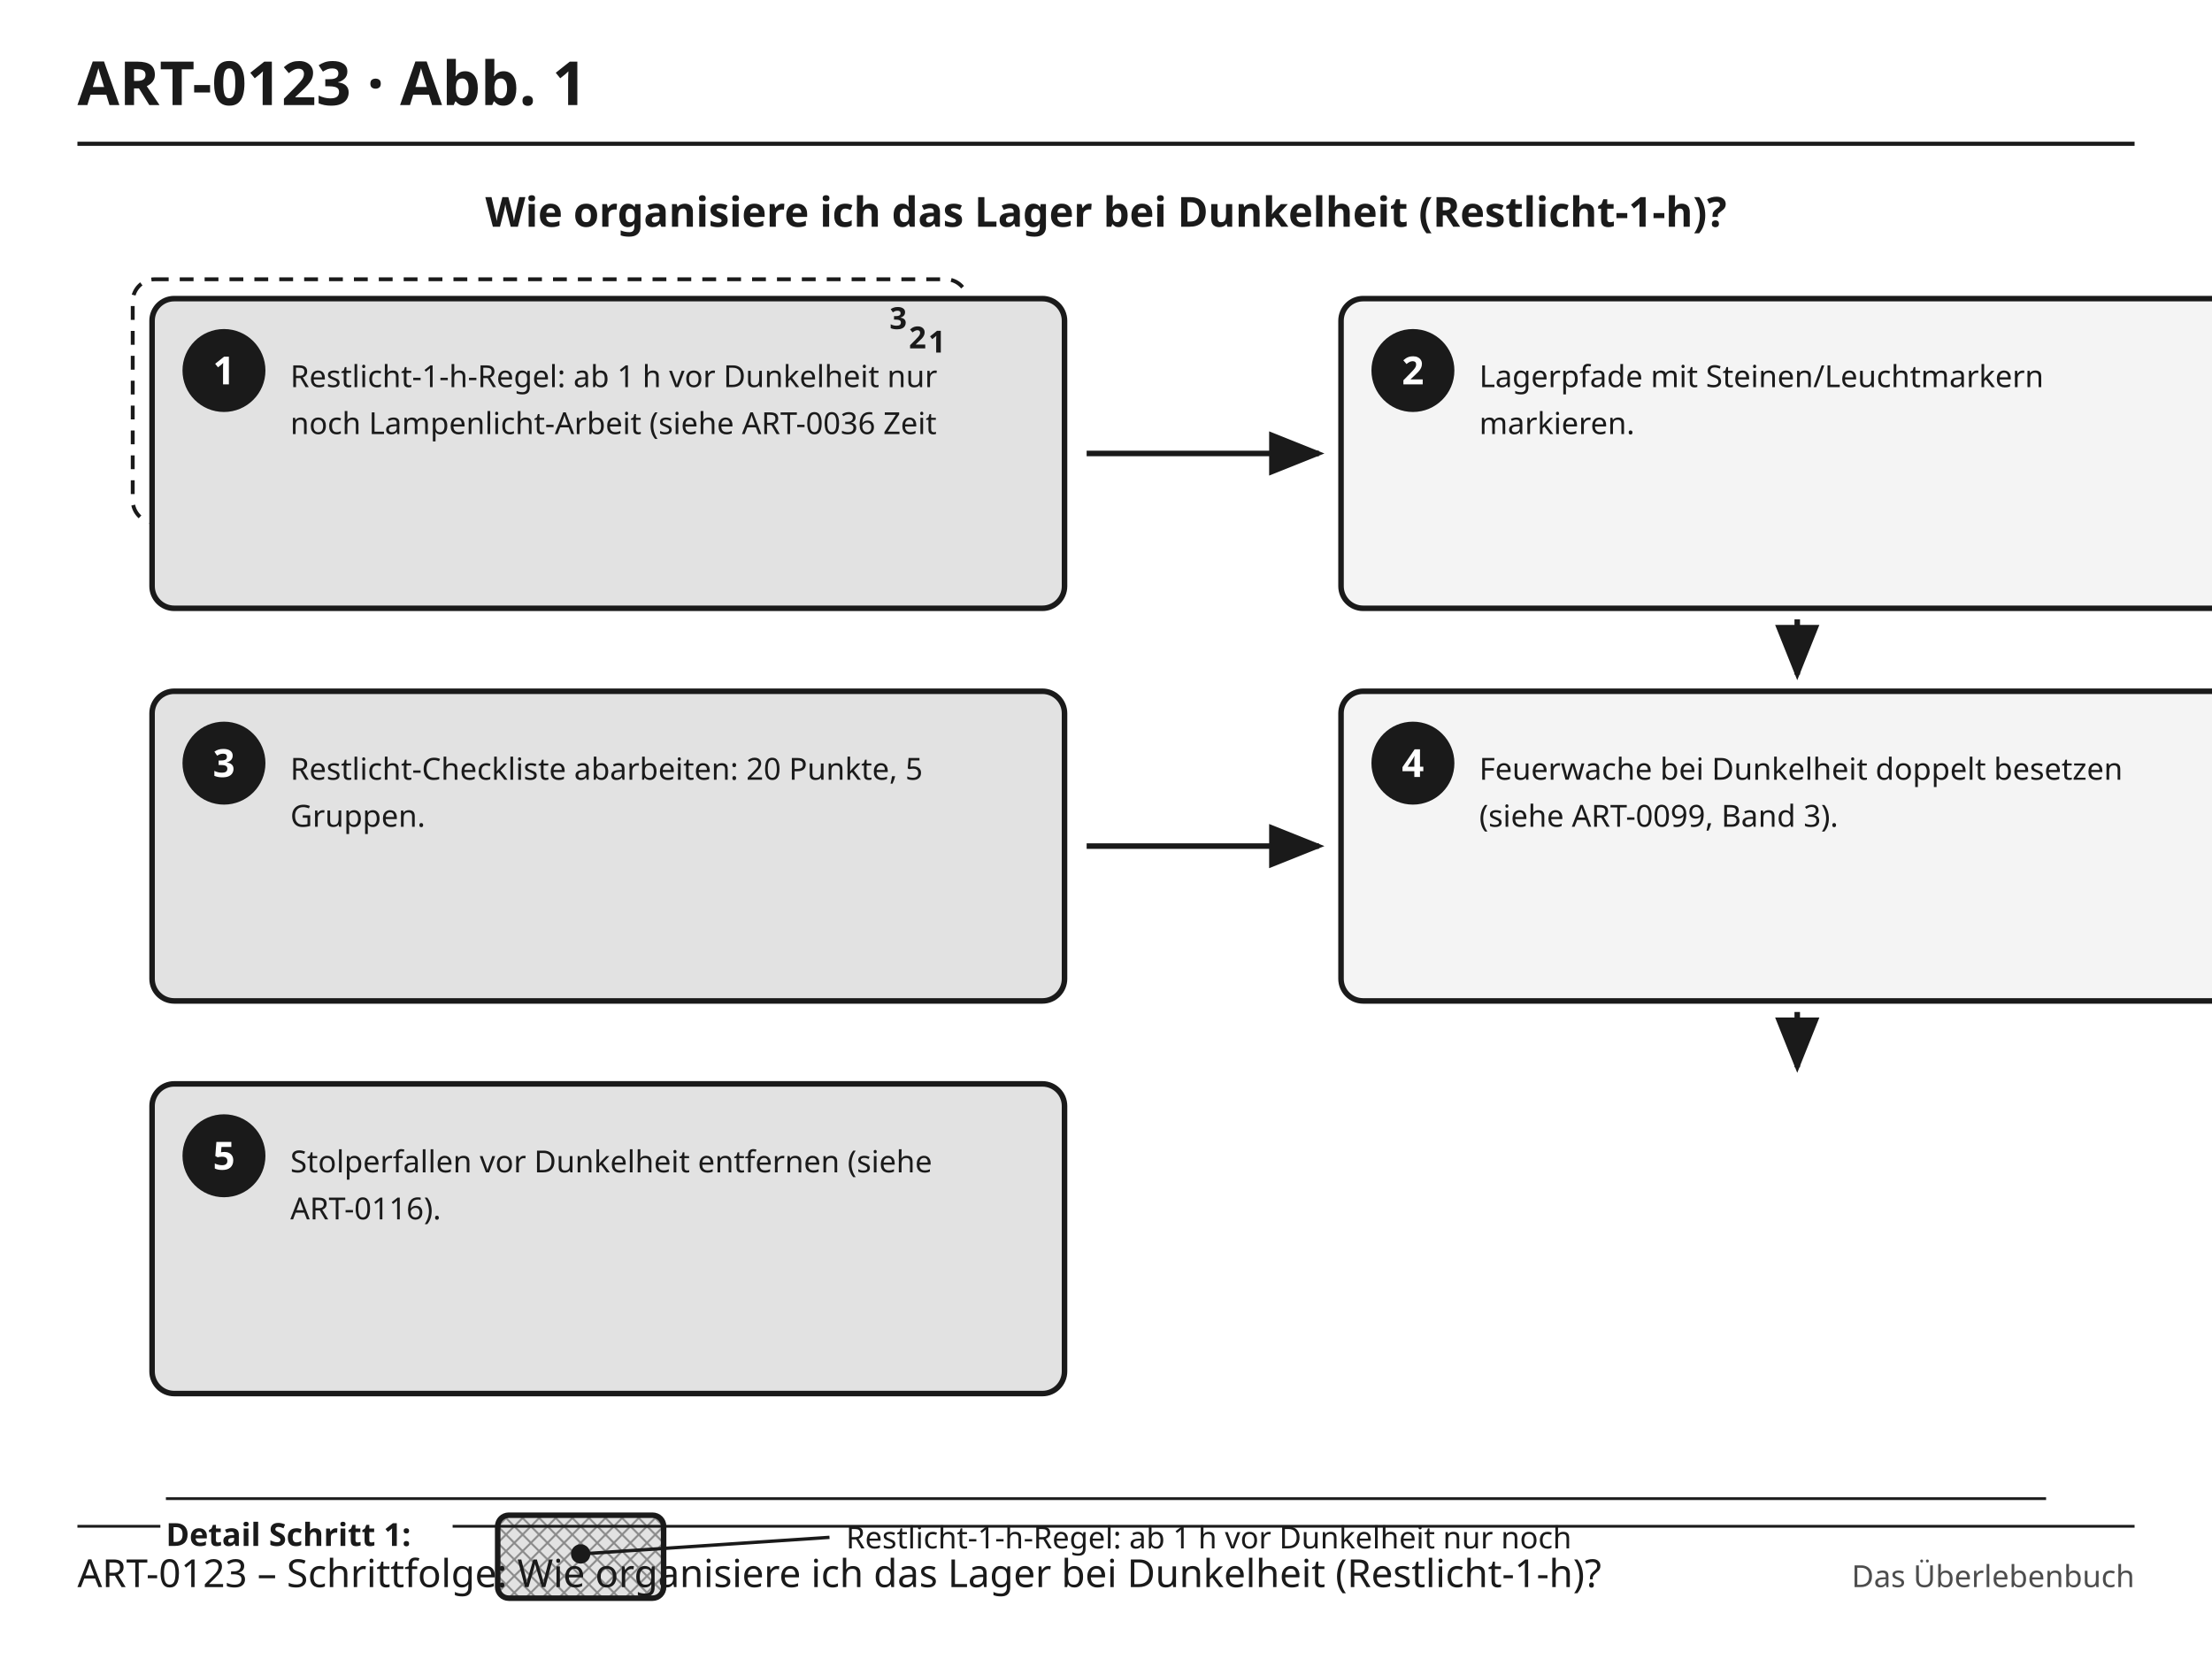
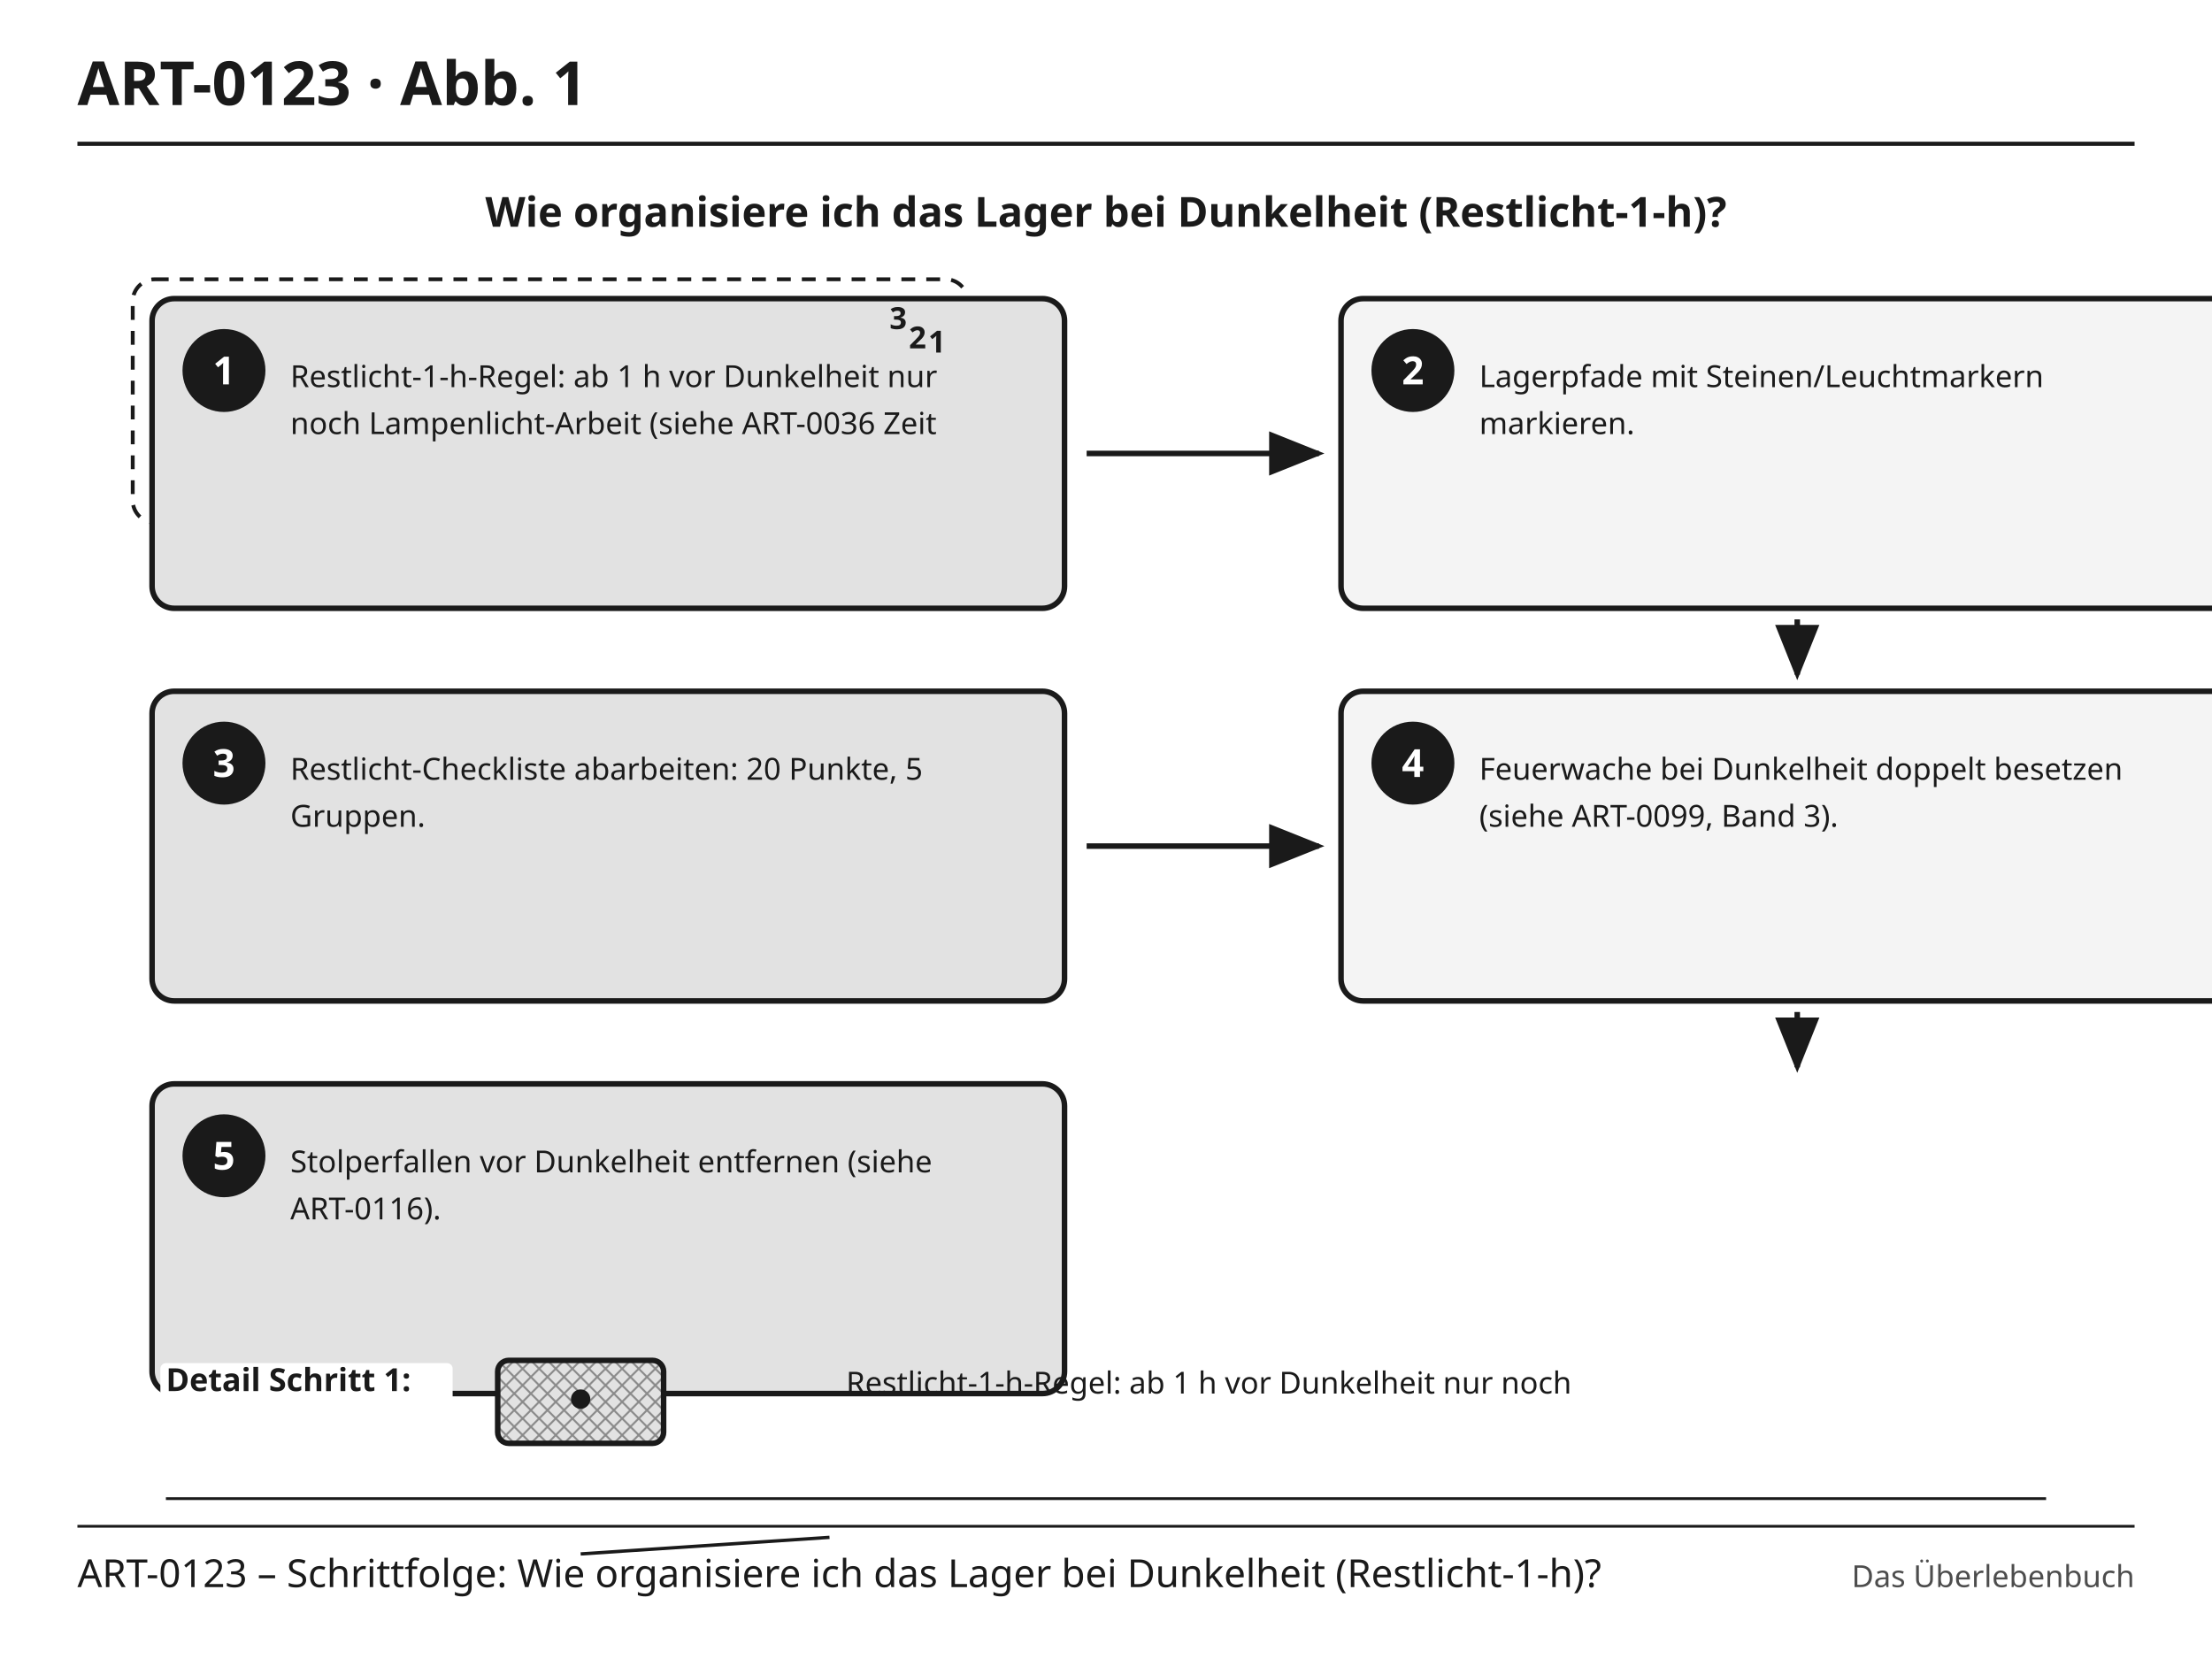
<svg xmlns="http://www.w3.org/2000/svg" viewBox="0 0 800 600" role="img" aria-label="ART-0123 · Abb. 1 – ART-0123 – Schrittfolge: Wie organisiere ich das Lager bei Dunkelheit (Restlicht-1-h)?">
  <defs>
    <marker id="ah" markerWidth="10" markerHeight="8" refX="9" refY="4" orient="auto">
      <path d="M0 0 L10 4 L0 8 z" fill="#1a1a1a" />
    </marker>
    <marker id="ahs" markerWidth="10" markerHeight="8" refX="1" refY="4" orient="auto">
      <path d="M10 0 L0 4 L10 8 z" fill="#1a1a1a" />
    </marker>
    <pattern id="hatch" width="8" height="8" patternTransform="rotate(45)" patternUnits="userSpaceOnUse">
      <line x1="0" y1="0" x2="0" y2="8" stroke="#6e6e6e" stroke-width="1.6" />
    </pattern>
    <pattern id="cross" width="8" height="8" patternUnits="userSpaceOnUse">
      <path d="M0 0 L8 8 M8 0 L0 8" stroke="#8a8a8a" stroke-width="1" />
    </pattern>
    <pattern id="dots" width="7" height="7" patternUnits="userSpaceOnUse">
      <circle cx="2" cy="2" r="1.4" fill="#6e6e6e" />
    </pattern>
    <pattern id="wtr" width="24" height="12" patternUnits="userSpaceOnUse">
      <rect width="24" height="12" fill="#6b97bd" />
      <path d="M0 8 q 6 -5 12 0 t 12 0" fill="none" stroke="#3f6f96" stroke-width="1.4" />
    </pattern>
    <pattern id="wood" width="26" height="10" patternUnits="userSpaceOnUse">
      <rect width="26" height="10" fill="#c19a6b" />
      <path d="M0 3 q 6 -2 13 0 t 13 0 M0 7 q 7 2 13 0 t 13 0" fill="none" stroke="#7a5a3a" stroke-width="0.9" />
    </pattern>
    <pattern id="grass" width="12" height="12" patternUnits="userSpaceOnUse">
      <rect width="12" height="12" fill="#b5d1a0" />
      <path d="M2 12 L4 4 M6 12 L7 2 M10 12 L9 6" stroke="#6e6e6e" stroke-width="0.9" />
    </pattern>
    <pattern id="fabric" width="6" height="6" patternUnits="userSpaceOnUse">
      <rect width="6" height="6" fill="#e2e2e2" />
      <path d="M0 0 L6 6 M6 0 L0 6" stroke="#8a8a8a" stroke-width="0.7" />
    </pattern>
    <pattern id="metal" width="20" height="6" patternUnits="userSpaceOnUse">
      <rect width="20" height="6" fill="#b8bec6" />
      <path d="M0 1.5 h20 M0 4.5 h20" stroke="#6e747e" stroke-width="0.7" />
    </pattern>
    <pattern id="stone" width="14" height="14" patternUnits="userSpaceOnUse">
      <rect width="14" height="14" fill="#949494" />
      <circle cx="3" cy="4" r="1.1" fill="#6e6e6e" />
      <circle cx="9" cy="10" r="1.3" fill="#6e6e6e" />
      <path d="M2 11 L6 8 L12 9" stroke="#6e6e6e" stroke-width="0.7" fill="none" />
    </pattern>
  </defs>
  <rect x="0" y="0" width="800" height="600" fill="#ffffff" />
  <line x1="28" y1="52" x2="772" y2="52" stroke="#1a1a1a" stroke-width="1.5" />
  <rect x="48" y="101" width="302" height="88" fill="none" stroke="#1a1a1a" stroke-width="1.4" rx="8" stroke-dasharray="5 4" />
  <rect x="55" y="108" width="302" height="88" fill="none" stroke="#1a1a1a" stroke-width="1.4" rx="8" stroke-dasharray="5 4" />
  <rect x="62" y="115" width="302" height="88" fill="none" stroke="#1a1a1a" stroke-width="1.4" rx="8" stroke-dasharray="5 4" />
  <rect x="55" y="108" width="330" height="112" fill="#e2e2e2" stroke="#1a1a1a" stroke-width="2" rx="8" />
  <circle cx="81" cy="134" r="15" fill="#1a1a1a" stroke="none" />
  <line x1="393" y1="164" x2="477" y2="164" stroke="#1a1a1a" stroke-width="2" marker-end="url(#ah)" />
  <rect x="485" y="108" width="330" height="112" fill="#f4f4f4" stroke="#1a1a1a" stroke-width="2" rx="8" />
  <circle cx="511" cy="134" r="15" fill="#1a1a1a" stroke="none" />
  <line x1="650" y1="224" x2="650" y2="244" stroke="#1a1a1a" stroke-width="2" marker-end="url(#ah)" />
  <rect x="55" y="250" width="330" height="112" fill="#e2e2e2" stroke="#1a1a1a" stroke-width="2" rx="8" />
  <circle cx="81" cy="276" r="15" fill="#1a1a1a" stroke="none" />
  <line x1="393" y1="306" x2="477" y2="306" stroke="#1a1a1a" stroke-width="2" marker-end="url(#ah)" />
  <rect x="485" y="250" width="330" height="112" fill="#f4f4f4" stroke="#1a1a1a" stroke-width="2" rx="8" />
  <circle cx="511" cy="276" r="15" fill="#1a1a1a" stroke="none" />
  <line x1="650" y1="366" x2="650" y2="386" stroke="#1a1a1a" stroke-width="2" marker-end="url(#ah)" />
  <rect x="55" y="392" width="330" height="112" fill="#e2e2e2" stroke="#1a1a1a" stroke-width="2" rx="8" />
  <circle cx="81" cy="418" r="15" fill="#1a1a1a" stroke="none" />
  <line x1="60" y1="542" x2="740" y2="542" stroke="#1a1a1a" stroke-width="1" />
-   <rect x="180" y="548" width="60" height="30" fill="url(#fabric)" stroke="#1a1a1a" stroke-width="2" rx="4" />
-   <circle cx="210" cy="562" r="3.5" fill="#1a1a1a" stroke="none" />
+   <rect x="180" y="492.0" width="60" height="30" fill="url(#fabric)" stroke="#1a1a1a" stroke-width="2" rx="4" />
+   <circle cx="210" cy="506.0" r="3.5" fill="#1a1a1a" stroke="none" />
  <line x1="210" y1="562" x2="300" y2="556" stroke="#1a1a1a" stroke-width="1.2" />
  <line x1="28" y1="552" x2="772" y2="552" stroke="#1a1a1a" stroke-width="1" />
  <text x="28" y="38" font-family="sans-serif" font-size="22" text-anchor="start" font-weight="bold" fill="#1a1a1a">ART-0123 · Abb. 1</text>
  <text x="400" y="82" font-family="sans-serif" font-size="15" text-anchor="middle" font-weight="bold" fill="#1a1a1a">Wie organisiere ich das Lager bei Dunkelheit (Restlicht-1-h)?</text>
  <text x="328" y="119" font-family="sans-serif" font-size="11" text-anchor="end" font-weight="bold" fill="#1a1a1a">3</text>
  <text x="335" y="126" font-family="sans-serif" font-size="11" text-anchor="end" font-weight="bold" fill="#1a1a1a">2</text>
  <text x="342" y="127.5" font-family="sans-serif" font-size="11" text-anchor="end" font-weight="bold" fill="#1a1a1a">1</text>
  <text x="81" y="139" font-family="sans-serif" font-size="14" text-anchor="middle" font-weight="bold" fill="#ffffff">1</text>
  <text x="105" y="140" font-family="sans-serif" font-size="11" text-anchor="start" font-weight="normal" fill="#1a1a1a">Restlicht-1-h-Regel: ab 1 h vor Dunkelheit nur</text>
  <text x="105" y="157" font-family="sans-serif" font-size="11" text-anchor="start" font-weight="normal" fill="#1a1a1a">noch Lampenlicht-Arbeit (siehe ART-0036 Zeit </text>
  <text x="511" y="139" font-family="sans-serif" font-size="14" text-anchor="middle" font-weight="bold" fill="#ffffff">2</text>
  <text x="535" y="140" font-family="sans-serif" font-size="11" text-anchor="start" font-weight="normal" fill="#1a1a1a">Lagerpfade mit Steinen/Leuchtmarkern</text>
  <text x="535" y="157" font-family="sans-serif" font-size="11" text-anchor="start" font-weight="normal" fill="#1a1a1a">markieren.</text>
  <text x="81" y="281" font-family="sans-serif" font-size="14" text-anchor="middle" font-weight="bold" fill="#ffffff">3</text>
  <text x="105" y="282" font-family="sans-serif" font-size="11" text-anchor="start" font-weight="normal" fill="#1a1a1a">Restlicht-Checkliste abarbeiten: 20 Punkte, 5</text>
  <text x="105" y="299" font-family="sans-serif" font-size="11" text-anchor="start" font-weight="normal" fill="#1a1a1a">Gruppen.</text>
  <text x="511" y="281" font-family="sans-serif" font-size="14" text-anchor="middle" font-weight="bold" fill="#ffffff">4</text>
  <text x="535" y="282" font-family="sans-serif" font-size="11" text-anchor="start" font-weight="normal" fill="#1a1a1a">Feuerwache bei Dunkelheit doppelt besetzen</text>
  <text x="535" y="299" font-family="sans-serif" font-size="11" text-anchor="start" font-weight="normal" fill="#1a1a1a">(siehe ART-0099, Band 3).</text>
  <text x="81" y="423" font-family="sans-serif" font-size="14" text-anchor="middle" font-weight="bold" fill="#ffffff">5</text>
  <text x="105" y="424" font-family="sans-serif" font-size="11" text-anchor="start" font-weight="normal" fill="#1a1a1a">Stolperfallen vor Dunkelheit entfernen (siehe</text>
  <text x="105" y="441" font-family="sans-serif" font-size="11" text-anchor="start" font-weight="normal" fill="#1a1a1a">ART-0116).</text>
-   <rect x="58.0" y="549.0" width="105.7" height="14.5" fill="#ffffff" rx="2" data-halo="1" />
-   <text x="60" y="559.1" font-family="sans-serif" font-size="11.5" text-anchor="start" font-weight="bold" fill="#1a1a1a">Detail Schritt 1:</text>
-   <text x="306" y="560" font-family="sans-serif" font-size="11" text-anchor="start" font-weight="normal" fill="#1a1a1a">Restlicht-1-h-Regel: ab 1 h vor Dunkelheit nur noch</text>
+   <rect x="58.0" y="493.0" width="105.7" height="14.5" fill="#ffffff" rx="2" data-halo="1" />
+   <text x="60" y="503.1" font-family="sans-serif" font-size="11.5" text-anchor="start" font-weight="bold" fill="#1a1a1a">Detail Schritt 1:</text>
+   <text x="306" y="504.0" font-family="sans-serif" font-size="11" text-anchor="start" font-weight="normal" fill="#1a1a1a">Restlicht-1-h-Regel: ab 1 h vor Dunkelheit nur noch</text>
  <text x="60" y="590" font-family="sans-serif" font-size="10.5" text-anchor="start" font-weight="normal" fill="#4d4d4d" />
  <text x="28" y="574" font-family="sans-serif" font-size="14" text-anchor="start" font-weight="normal" fill="#1a1a1a">ART-0123 – Schrittfolge: Wie organisiere ich das Lager bei Dunkelheit (Restlicht-1-h)?</text>
  <text x="772" y="574" font-family="sans-serif" font-size="11" text-anchor="end" font-weight="normal" fill="#4d4d4d">Das Überlebenbuch</text>
</svg>
